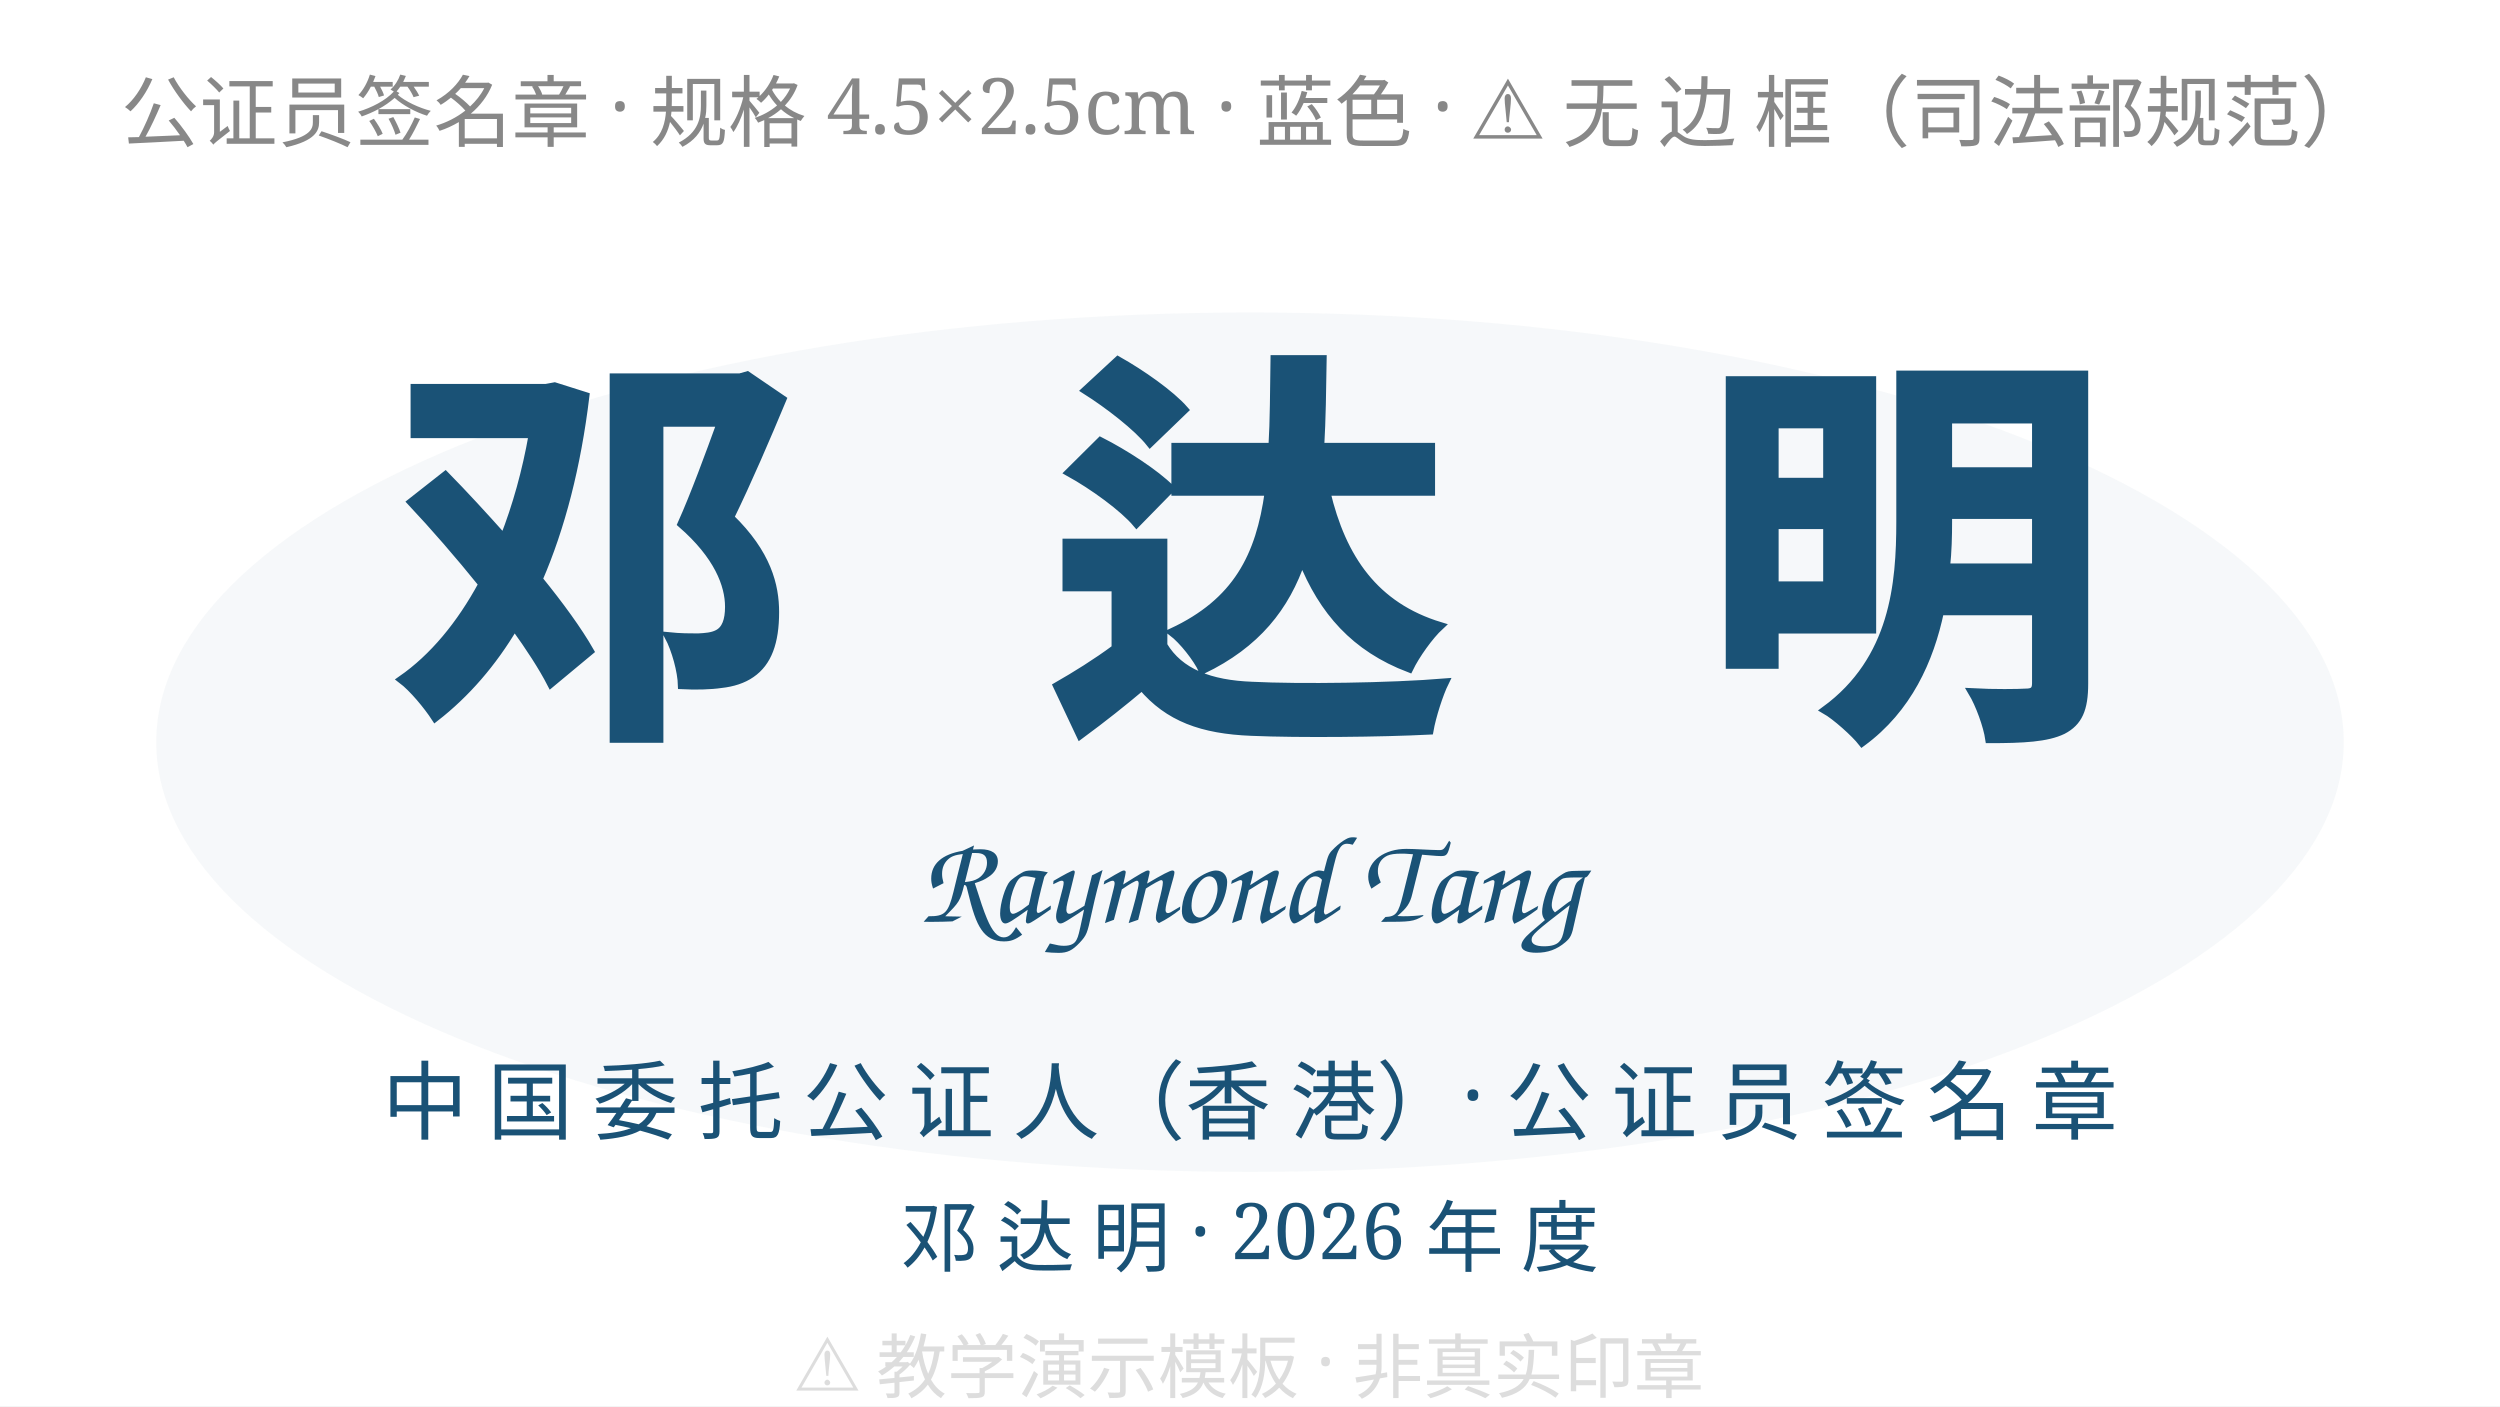
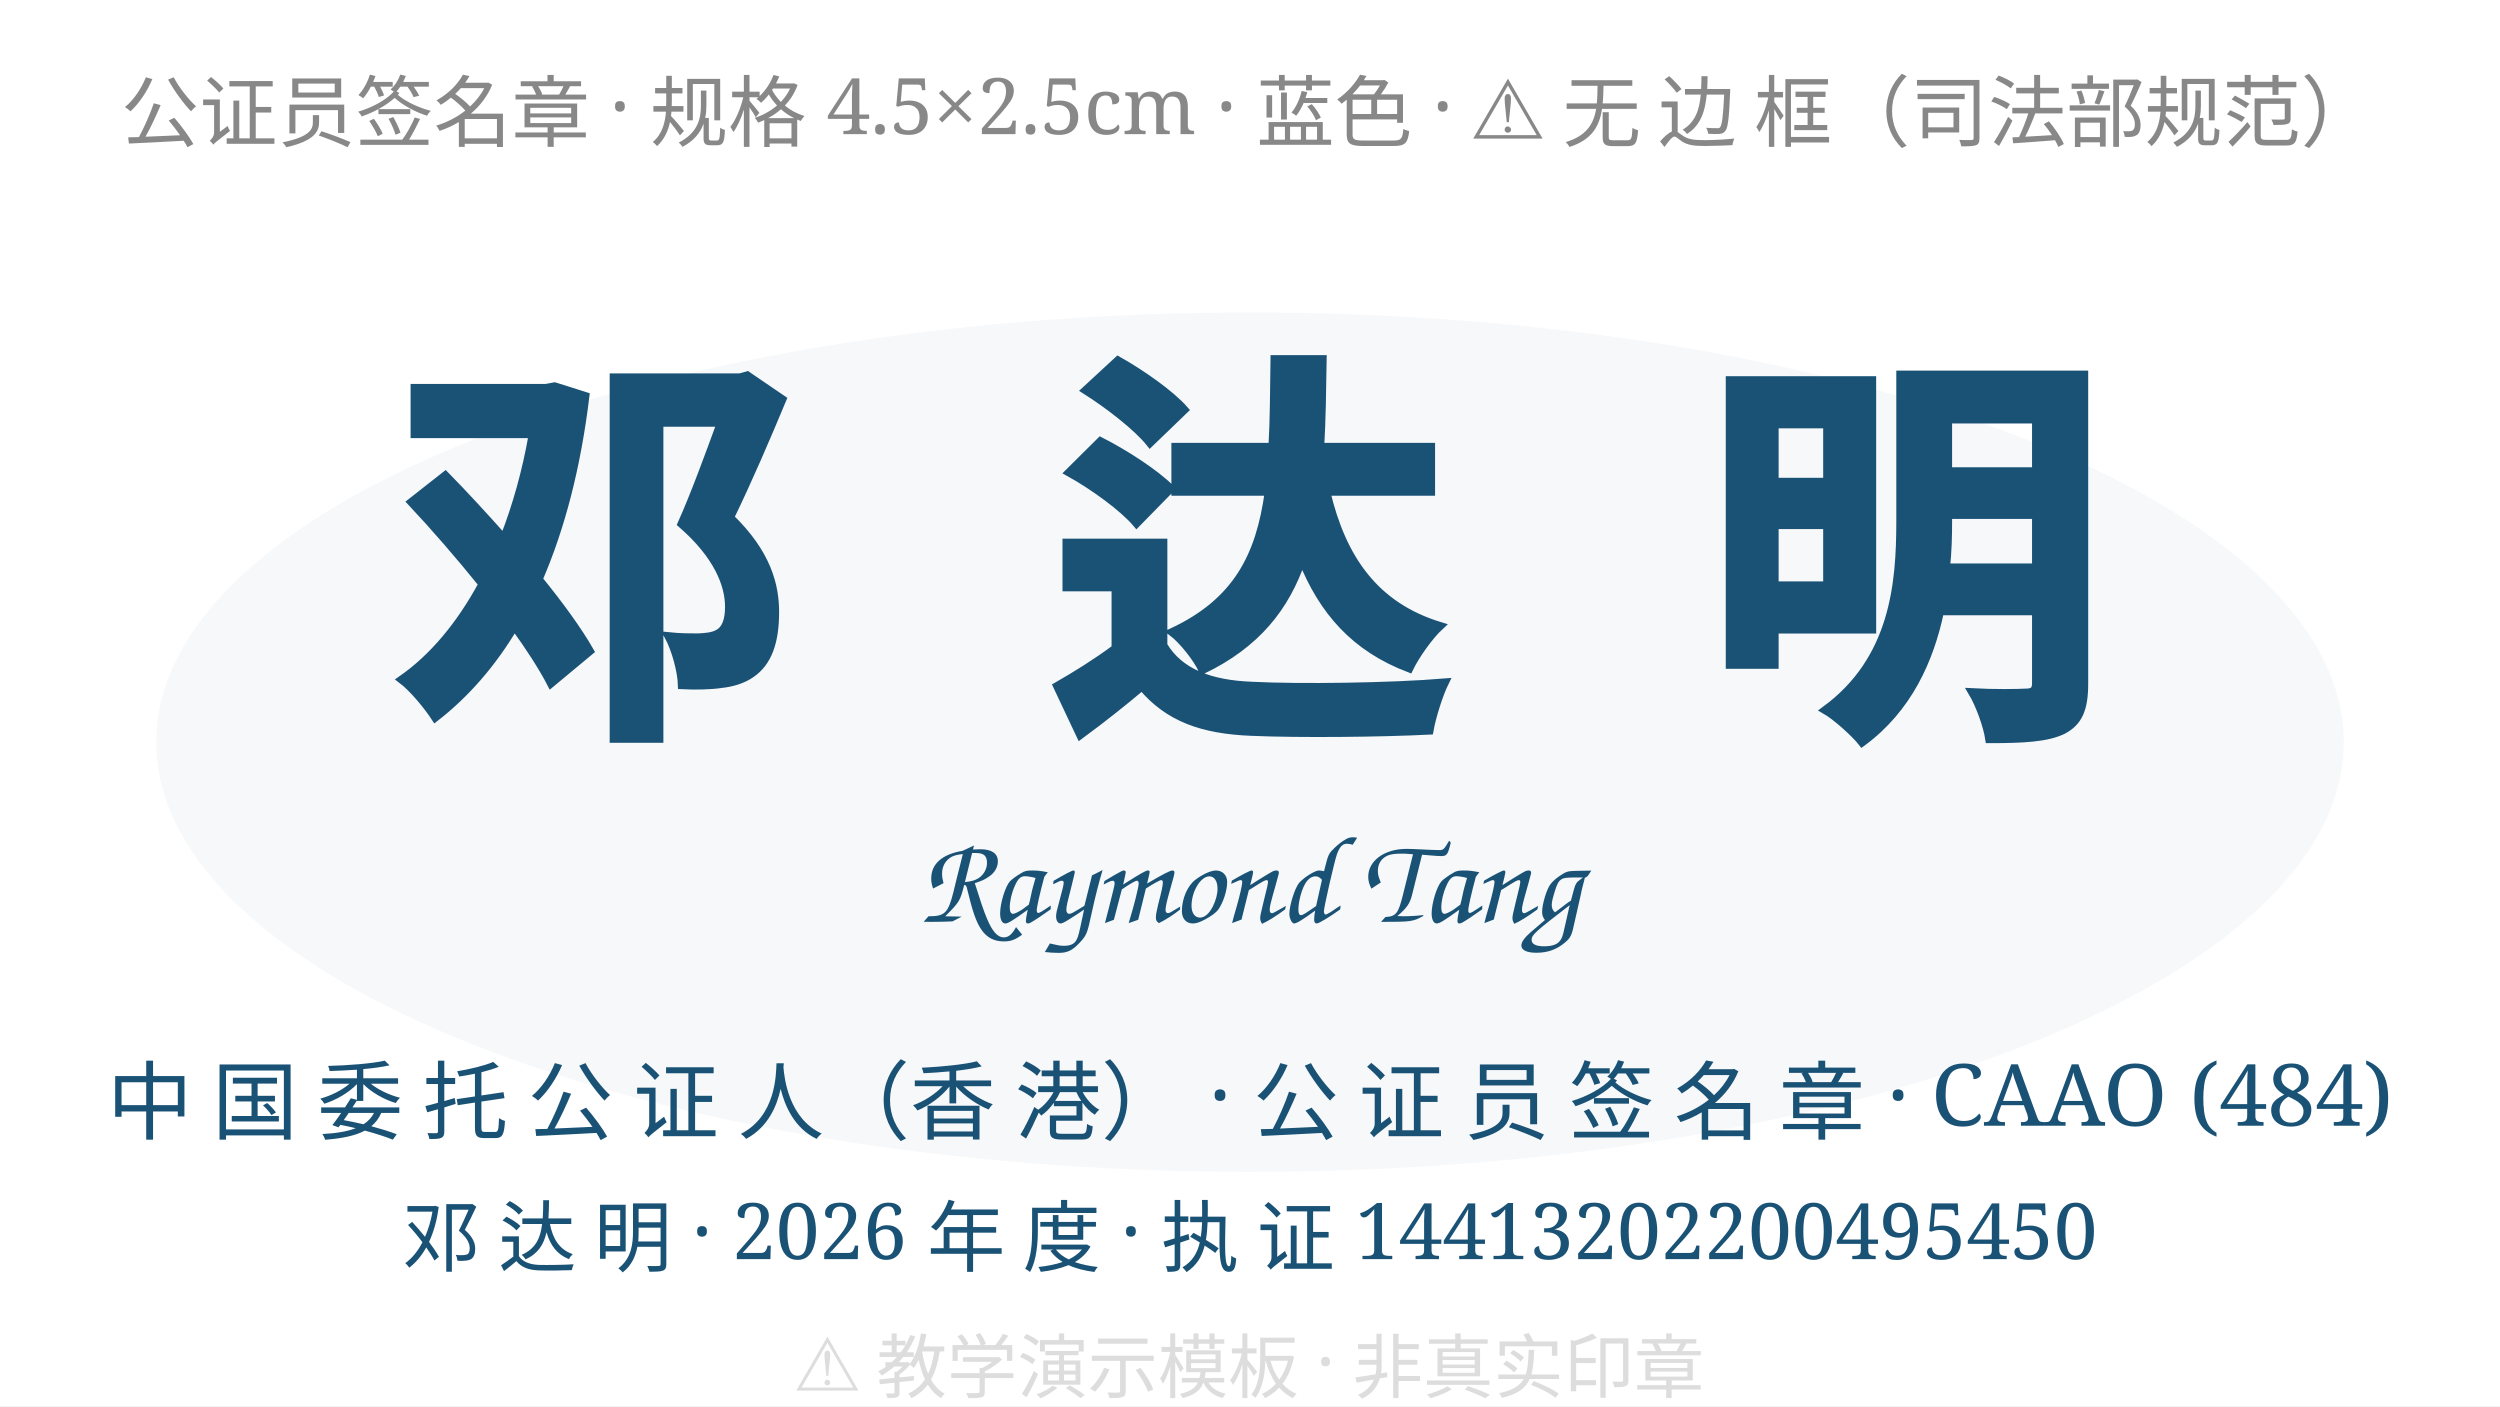
<svg xmlns="http://www.w3.org/2000/svg" width="320" height="180" viewBox="0 0 320 180">
  <rect x="0" y="0" width="320" height="180" fill="#fff" />
  <text x="160" y="18" text-anchor="middle" fill="#888" font-size="10" font-family="SimSun">
    公证员签名章 · 规格 4.5×2.5cm · 蓝色 · ⚠ 无 边 框（司法部规范）
  </text>
  <ellipse cx="160" cy="95" rx="140" ry="55" fill="#1a5276" opacity="0.04" />
  <text x="160" y="90" text-anchor="middle" fill="#1a5276" font-size="52" font-weight="bold" font-family="KaiTi, STKaiti, 楷体, 华文楷体" style="letter-spacing: 10px; paint-order: stroke fill; stroke: #1a5276; stroke-width: 1;">
    邓 达 明
  </text>
  <text x="160" y="118" text-anchor="middle" fill="#1a5276" font-size="16" font-family="Segoe Script, Brush Script MT, cursive" font-style="italic">
    Raymond Tang
  </text>
  <text x="160" y="145" text-anchor="middle" fill="#1a5276" font-size="11" font-family="SimSun">
-     中 国 委 托 公 证 人（香 港）· 公 证 员 签 名 章
+     中 国 委 托 公 证 人（香 港） · 公 证 员 签 名 章 · CAAO (484)
  </text>
  <text x="160" y="162" text-anchor="middle" fill="#1a5276" font-size="10" font-family="SimSun">
-     邓 达 明 · 2026 年 度
+     邓 达 明 · 2026 年 度 · 执 证 14413202200495450
  </text>
  <text x="160" y="178" text-anchor="middle" fill="#ddd" font-size="9" font-family="SimSun">
    ⚠ 教学演示模板 · 非真实印章
  </text>
</svg>
